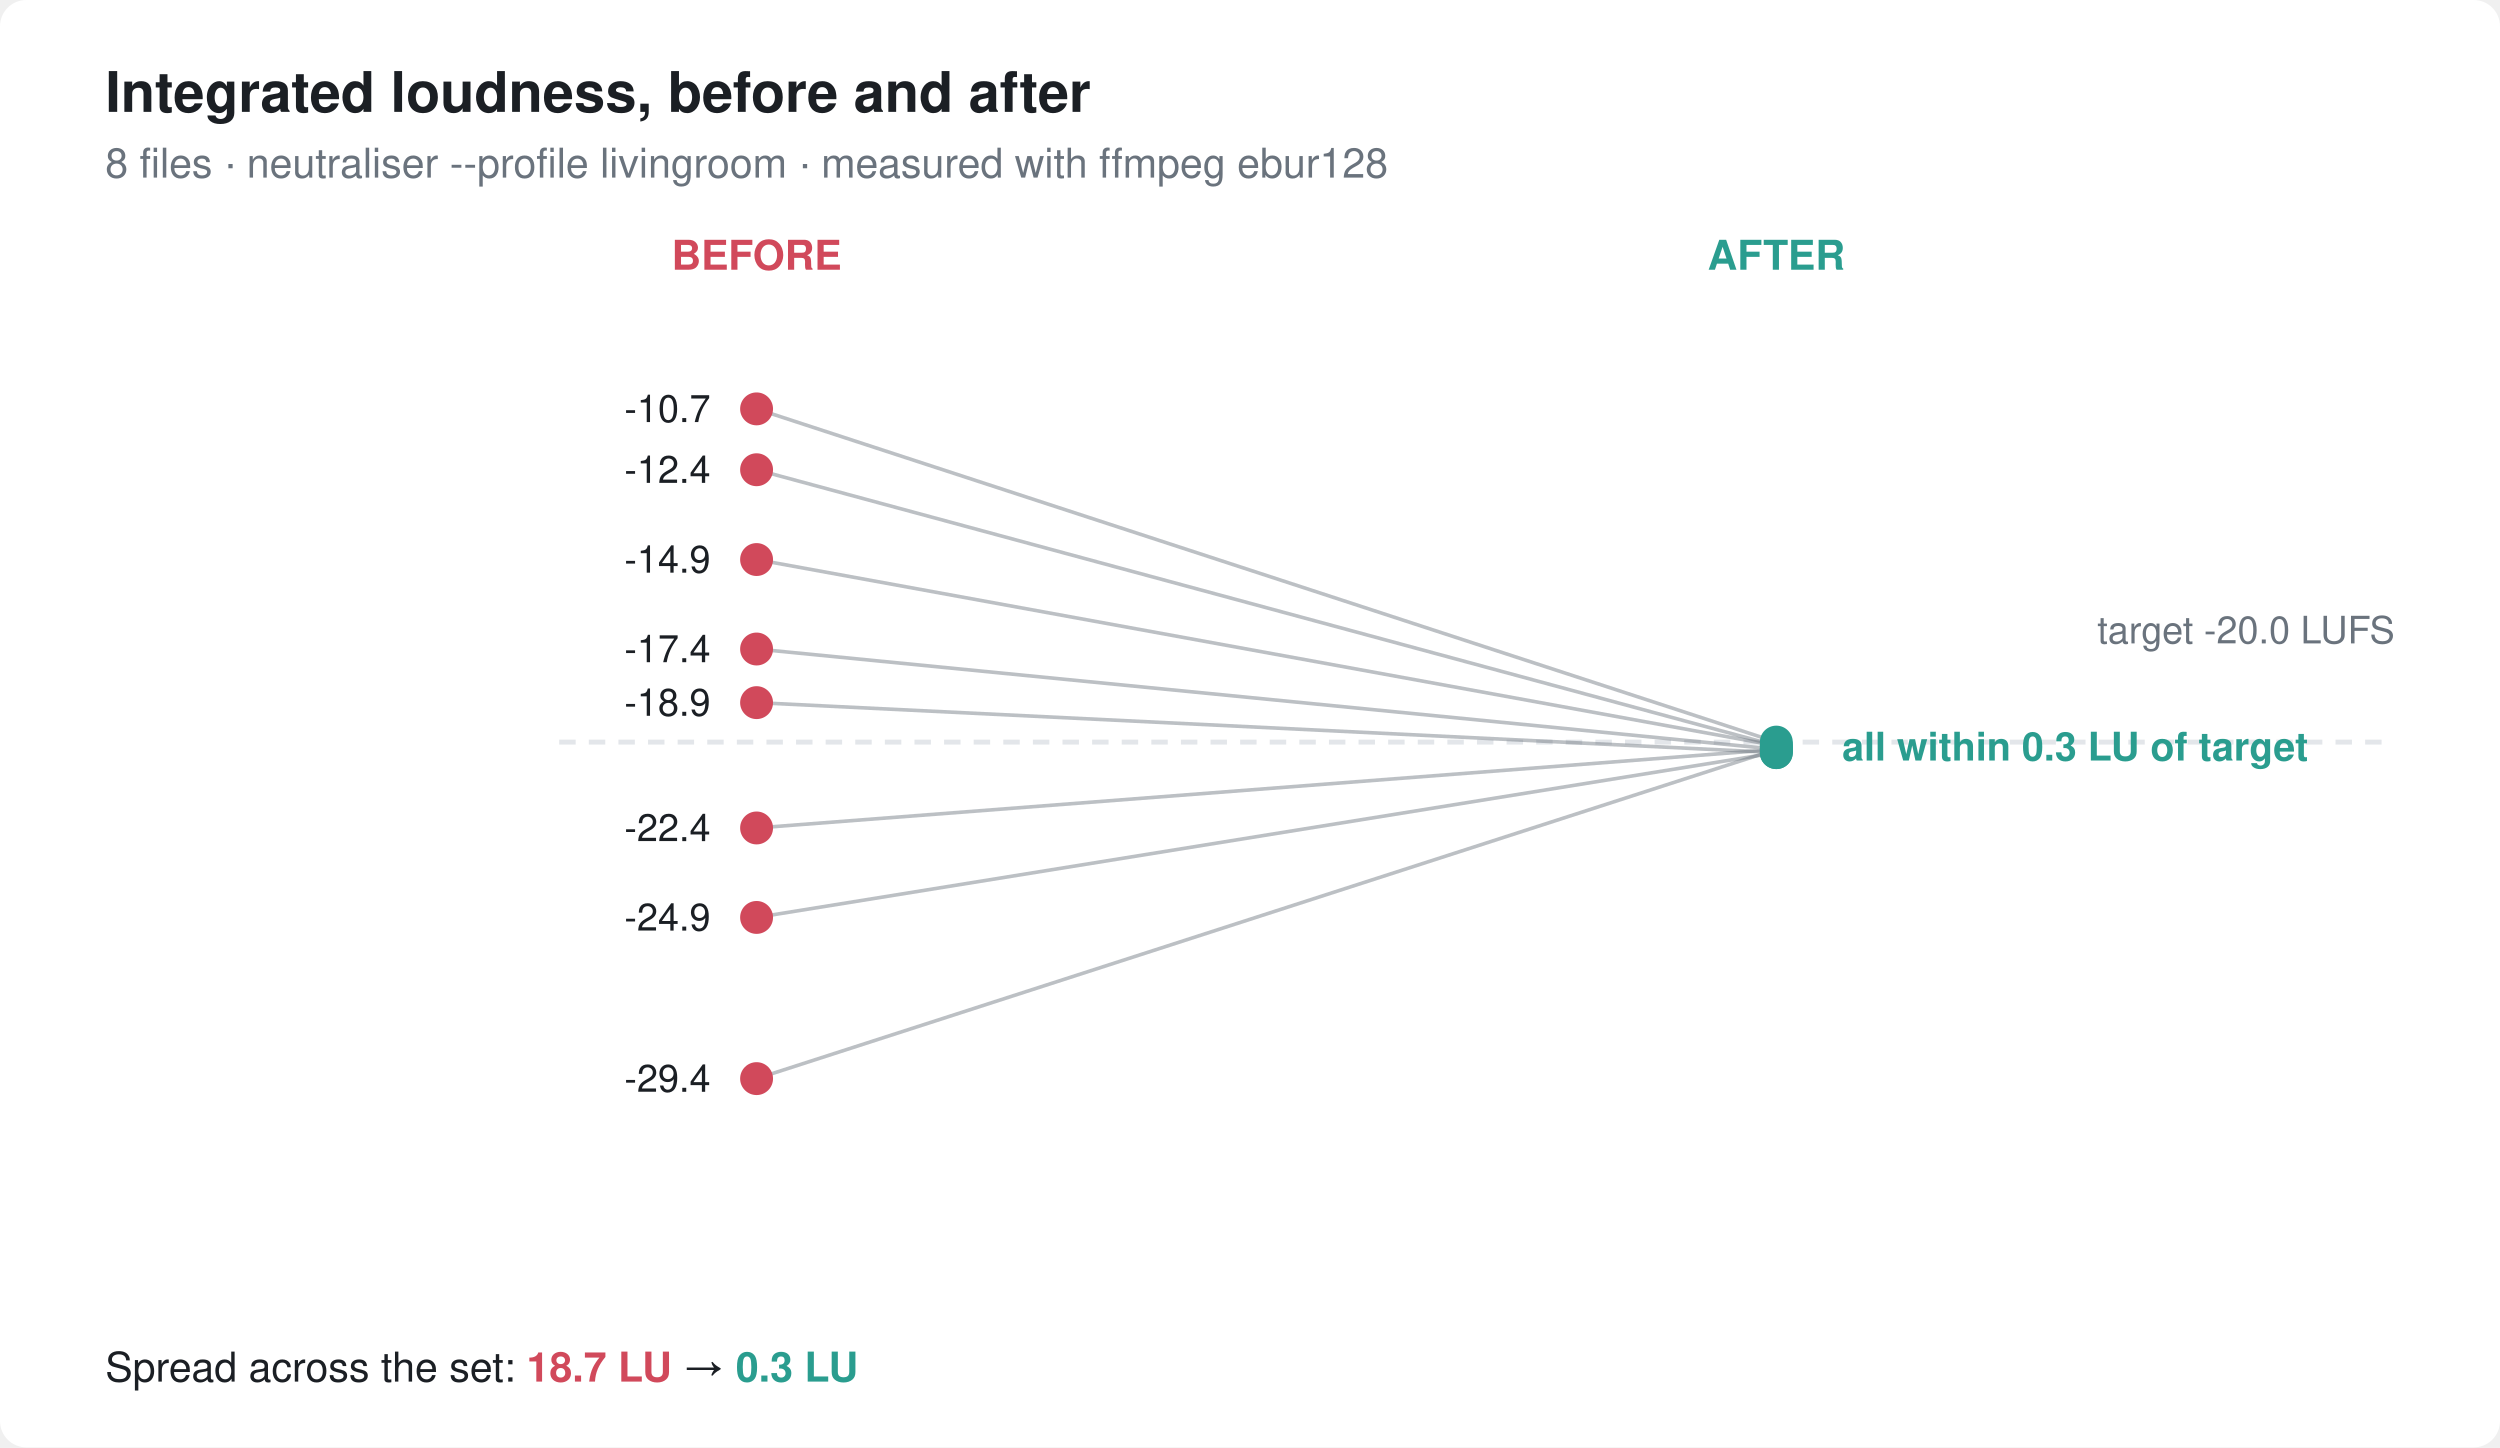
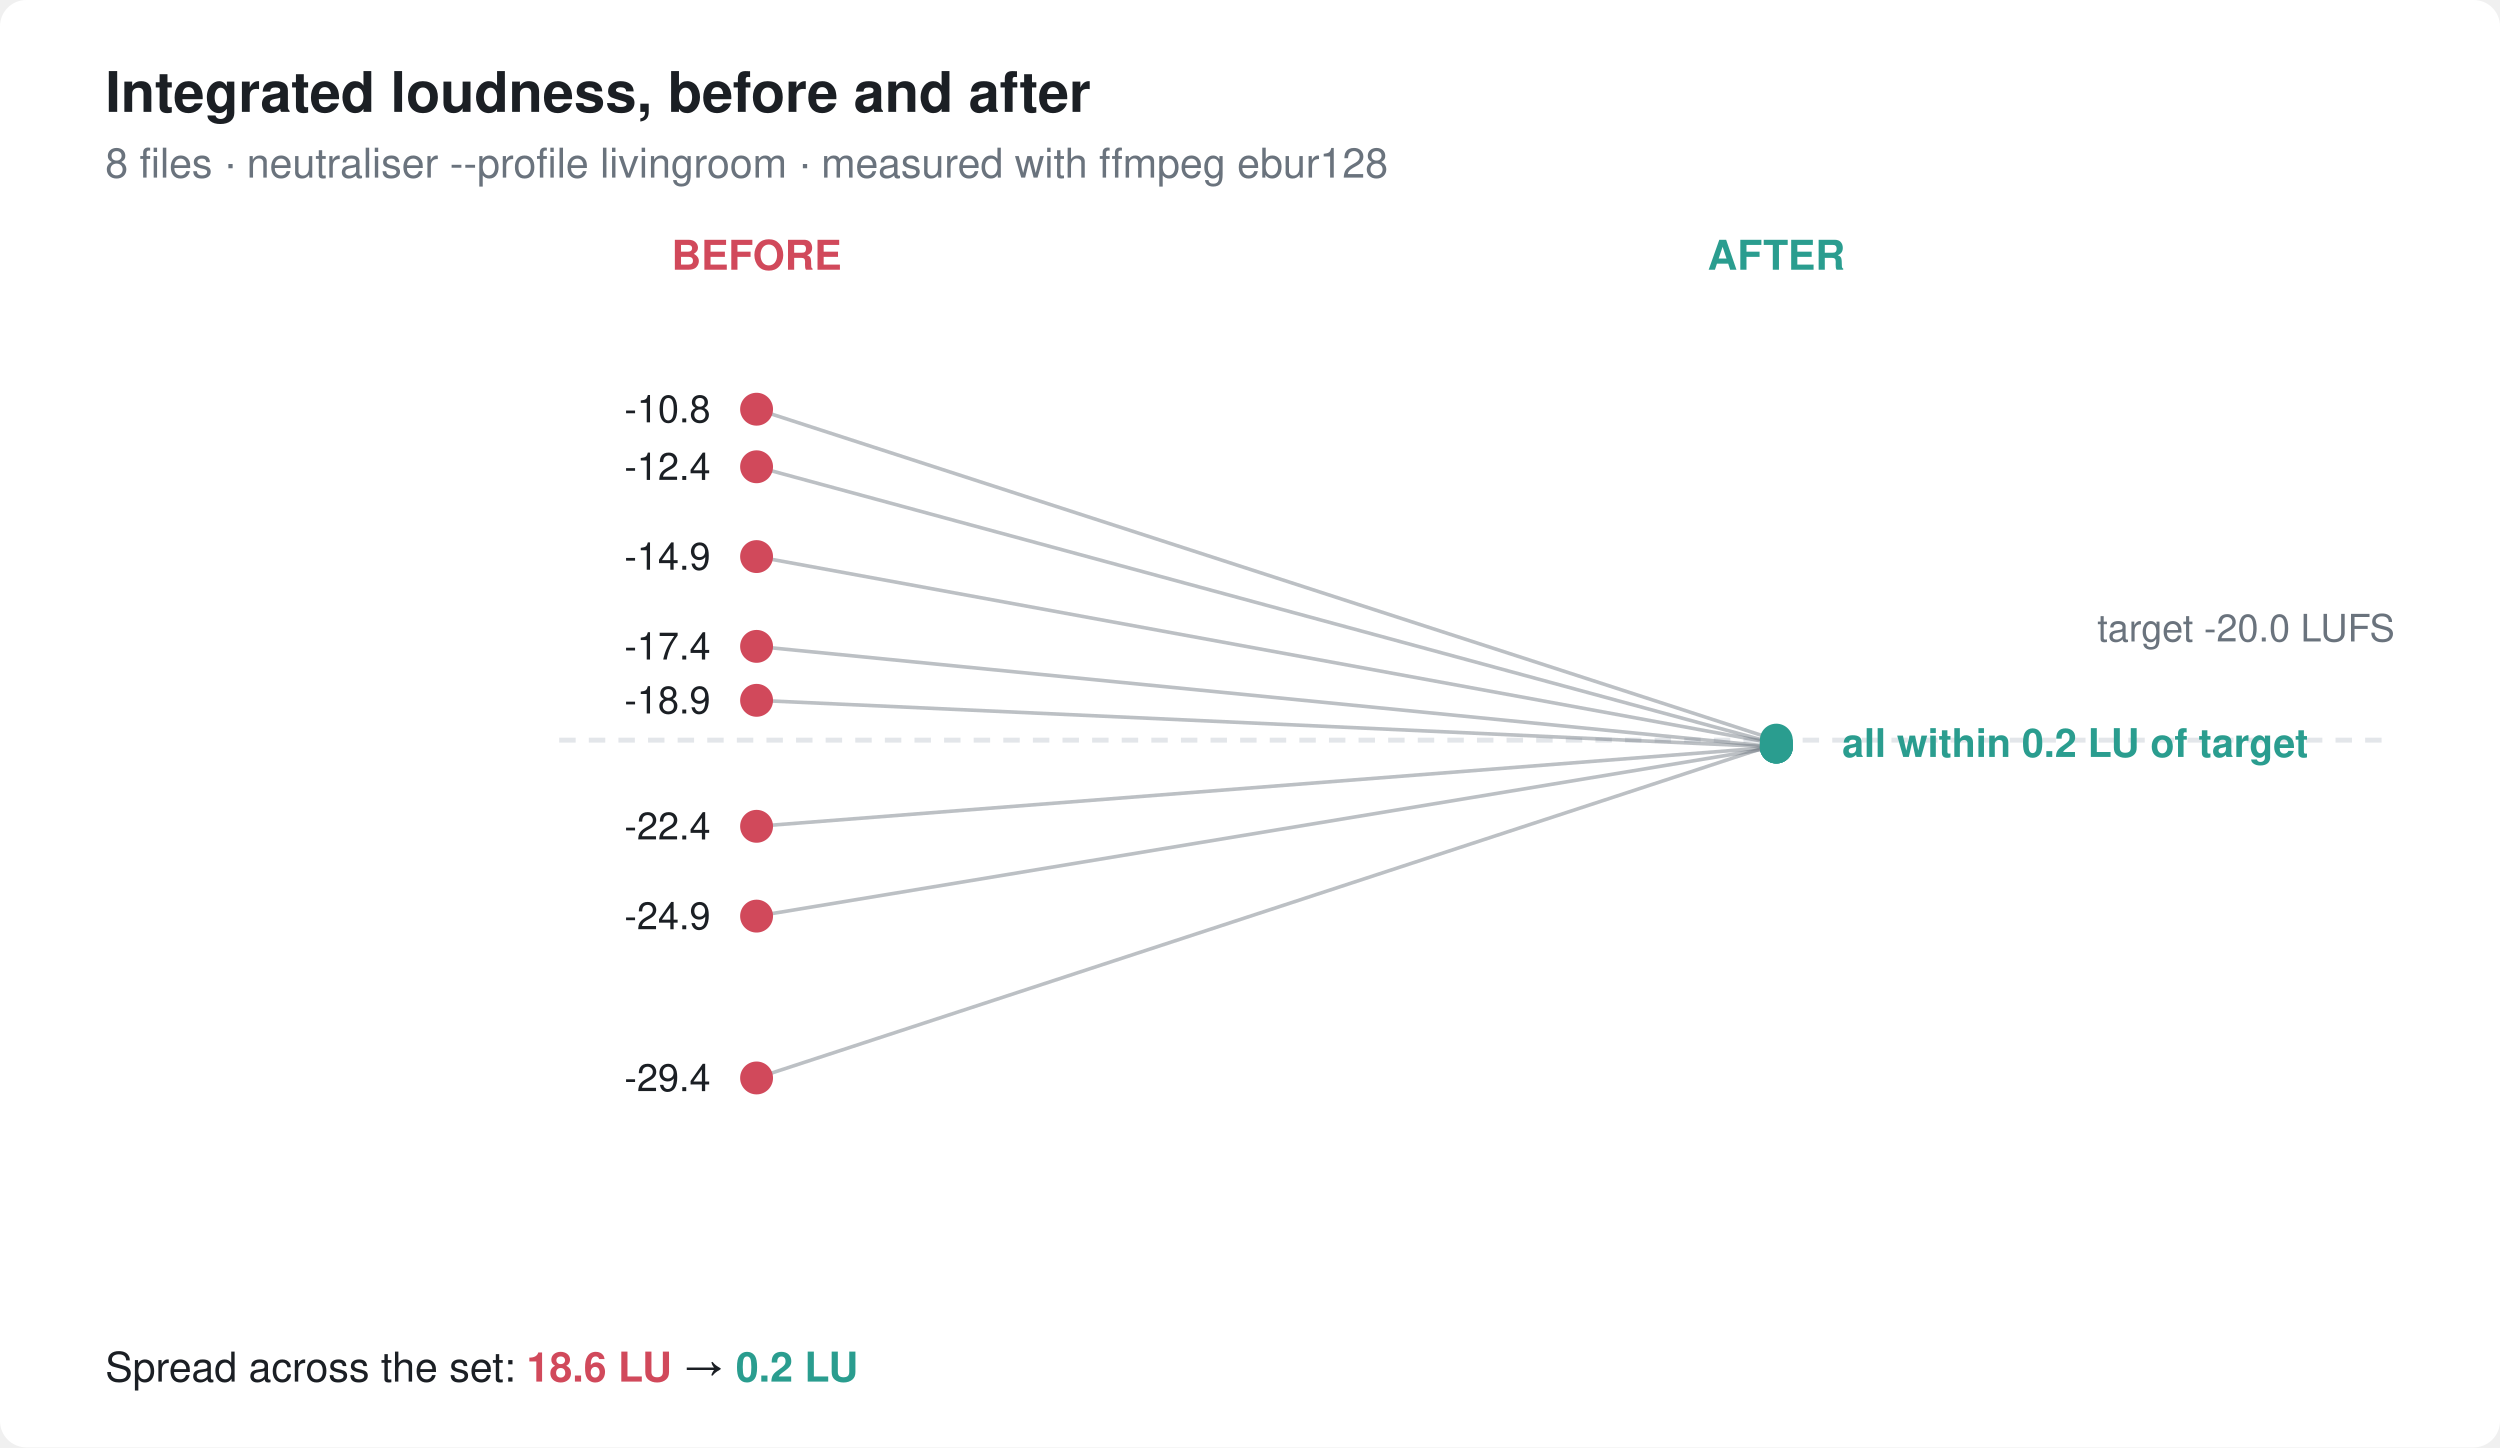
<svg xmlns="http://www.w3.org/2000/svg" width="760" height="440" viewBox="0 0 760 440" font-family="-apple-system,BlinkMacSystemFont,Segoe UI,Helvetica,Arial,sans-serif">
  <rect width="760" height="440" rx="8" fill="#ffffff" />
  <text x="32" y="34" font-size="17" font-weight="600" fill="#1b1f24">Integrated loudness, before and after</text>
  <text x="32" y="54" font-size="12.5" fill="#6a737d">8 files · neutraliser --profile livingroom · measured with ffmpeg ebur128</text>
-   <line x1="170" y1="225.6" x2="728" y2="225.6" stroke="#e3e6ea" stroke-width="1.5" stroke-dasharray="5 4" />
-   <text x="728" y="195.6" font-size="11.5" fill="#6a737d" text-anchor="end">target -20.0 LUFS</text>
+   <line x1="170" y1="225.0" x2="728" y2="225.0" stroke="#e3e6ea" stroke-width="1.5" stroke-dasharray="5 4" />
+   <text x="728" y="195.0" font-size="11.5" fill="#6a737d" text-anchor="end">target -20.0 LUFS</text>
  <text x="230" y="82" font-size="12.5" font-weight="600" fill="#d1495b" text-anchor="middle">BEFORE</text>
  <text x="540" y="82" font-size="12.5" font-weight="600" fill="#2a9d8f" text-anchor="middle">AFTER</text>
-   <line x1="230" y1="327.9" x2="540" y2="227.8" stroke="#6a737d" stroke-width="1.1" opacity="0.45" />
-   <circle cx="230" cy="327.9" r="5" fill="#d1495b" />
-   <circle cx="540" cy="227.8" r="5" fill="#2a9d8f" />
-   <text x="216" y="331.9" font-size="11.5" fill="#1b1f24" text-anchor="end">-29.4</text>
-   <line x1="230" y1="278.9" x2="540" y2="228.8" stroke="#6a737d" stroke-width="1.1" opacity="0.45" />
-   <circle cx="230" cy="278.9" r="5" fill="#d1495b" />
-   <circle cx="540" cy="228.8" r="5" fill="#2a9d8f" />
-   <text x="216" y="282.9" font-size="11.5" fill="#1b1f24" text-anchor="end">-24.9</text>
-   <line x1="230" y1="251.7" x2="540" y2="227.8" stroke="#6a737d" stroke-width="1.1" opacity="0.45" />
-   <circle cx="230" cy="251.7" r="5" fill="#d1495b" />
-   <circle cx="540" cy="227.8" r="5" fill="#2a9d8f" />
-   <text x="216" y="255.7" font-size="11.5" fill="#1b1f24" text-anchor="end">-22.4</text>
-   <line x1="230" y1="213.6" x2="540" y2="228.8" stroke="#6a737d" stroke-width="1.1" opacity="0.45" />
-   <circle cx="230" cy="213.6" r="5" fill="#d1495b" />
-   <circle cx="540" cy="228.8" r="5" fill="#2a9d8f" />
-   <text x="216" y="217.6" font-size="11.5" fill="#1b1f24" text-anchor="end">-18.9</text>
-   <line x1="230" y1="197.3" x2="540" y2="227.8" stroke="#6a737d" stroke-width="1.1" opacity="0.45" />
-   <circle cx="230" cy="197.3" r="5" fill="#d1495b" />
-   <circle cx="540" cy="227.8" r="5" fill="#2a9d8f" />
-   <text x="216" y="201.3" font-size="11.5" fill="#1b1f24" text-anchor="end">-17.4</text>
-   <line x1="230" y1="170.1" x2="540" y2="226.7" stroke="#6a737d" stroke-width="1.1" opacity="0.45" />
-   <circle cx="230" cy="170.1" r="5" fill="#d1495b" />
-   <circle cx="540" cy="226.7" r="5" fill="#2a9d8f" />
-   <text x="216" y="174.1" font-size="11.5" fill="#1b1f24" text-anchor="end">-14.9</text>
-   <line x1="230" y1="142.8" x2="540" y2="226.7" stroke="#6a737d" stroke-width="1.1" opacity="0.45" />
-   <circle cx="230" cy="142.8" r="5" fill="#d1495b" />
-   <circle cx="540" cy="226.7" r="5" fill="#2a9d8f" />
-   <text x="216" y="146.8" font-size="11.5" fill="#1b1f24" text-anchor="end">-12.4</text>
-   <line x1="230" y1="124.3" x2="540" y2="225.6" stroke="#6a737d" stroke-width="1.1" opacity="0.45" />
-   <circle cx="230" cy="124.3" r="5" fill="#d1495b" />
-   <circle cx="540" cy="225.6" r="5" fill="#2a9d8f" />
-   <text x="216" y="128.3" font-size="11.5" fill="#1b1f24" text-anchor="end">-10.7</text>
-   <text x="560" y="231.2" font-size="12" font-weight="600" fill="#2a9d8f">all within 0.3 LU of target</text>
-   <text x="32" y="420" font-size="12.5" fill="#1b1f24">Spread across the set: <tspan fill="#d1495b" font-weight="600">18.7 LU</tspan> → <tspan fill="#2a9d8f" font-weight="600">0.3 LU</tspan>
+   <line x1="230" y1="327.7" x2="540" y2="226.1" stroke="#6a737d" stroke-width="1.1" opacity="0.45" />
+   <circle cx="230" cy="327.7" r="5" fill="#d1495b" />
+   <circle cx="540" cy="226.1" r="5" fill="#2a9d8f" />
+   <text x="216" y="331.7" font-size="11.5" fill="#1b1f24" text-anchor="end">-29.4</text>
+   <line x1="230" y1="278.5" x2="540" y2="227.1" stroke="#6a737d" stroke-width="1.1" opacity="0.45" />
+   <circle cx="230" cy="278.5" r="5" fill="#d1495b" />
+   <circle cx="540" cy="227.1" r="5" fill="#2a9d8f" />
+   <text x="216" y="282.5" font-size="11.5" fill="#1b1f24" text-anchor="end">-24.9</text>
+   <line x1="230" y1="251.2" x2="540" y2="227.1" stroke="#6a737d" stroke-width="1.1" opacity="0.45" />
+   <circle cx="230" cy="251.2" r="5" fill="#d1495b" />
+   <circle cx="540" cy="227.1" r="5" fill="#2a9d8f" />
+   <text x="216" y="255.2" font-size="11.5" fill="#1b1f24" text-anchor="end">-22.4</text>
+   <line x1="230" y1="212.9" x2="540" y2="227.1" stroke="#6a737d" stroke-width="1.1" opacity="0.45" />
+   <circle cx="230" cy="212.9" r="5" fill="#d1495b" />
+   <circle cx="540" cy="227.1" r="5" fill="#2a9d8f" />
+   <text x="216" y="216.9" font-size="11.5" fill="#1b1f24" text-anchor="end">-18.9</text>
+   <line x1="230" y1="196.5" x2="540" y2="227.1" stroke="#6a737d" stroke-width="1.1" opacity="0.45" />
+   <circle cx="230" cy="196.5" r="5" fill="#d1495b" />
+   <circle cx="540" cy="227.1" r="5" fill="#2a9d8f" />
+   <text x="216" y="200.5" font-size="11.5" fill="#1b1f24" text-anchor="end">-17.4</text>
+   <line x1="230" y1="169.2" x2="540" y2="226.1" stroke="#6a737d" stroke-width="1.1" opacity="0.45" />
+   <circle cx="230" cy="169.2" r="5" fill="#d1495b" />
+   <circle cx="540" cy="226.1" r="5" fill="#2a9d8f" />
+   <text x="216" y="173.2" font-size="11.5" fill="#1b1f24" text-anchor="end">-14.9</text>
+   <line x1="230" y1="141.9" x2="540" y2="226.1" stroke="#6a737d" stroke-width="1.1" opacity="0.45" />
+   <circle cx="230" cy="141.9" r="5" fill="#d1495b" />
+   <circle cx="540" cy="226.1" r="5" fill="#2a9d8f" />
+   <text x="216" y="145.9" font-size="11.5" fill="#1b1f24" text-anchor="end">-12.4</text>
+   <line x1="230" y1="124.4" x2="540" y2="225.0" stroke="#6a737d" stroke-width="1.1" opacity="0.45" />
+   <circle cx="230" cy="124.4" r="5" fill="#d1495b" />
+   <circle cx="540" cy="225.0" r="5" fill="#2a9d8f" />
+   <text x="216" y="128.4" font-size="11.5" fill="#1b1f24" text-anchor="end">-10.8</text>
+   <text x="560" y="230.1" font-size="12" font-weight="600" fill="#2a9d8f">all within 0.2 LU of target</text>
+   <text x="32" y="420" font-size="12.5" fill="#1b1f24">Spread across the set: <tspan fill="#d1495b" font-weight="600">18.6 LU</tspan> → <tspan fill="#2a9d8f" font-weight="600">0.2 LU</tspan>
  </text>
</svg>
